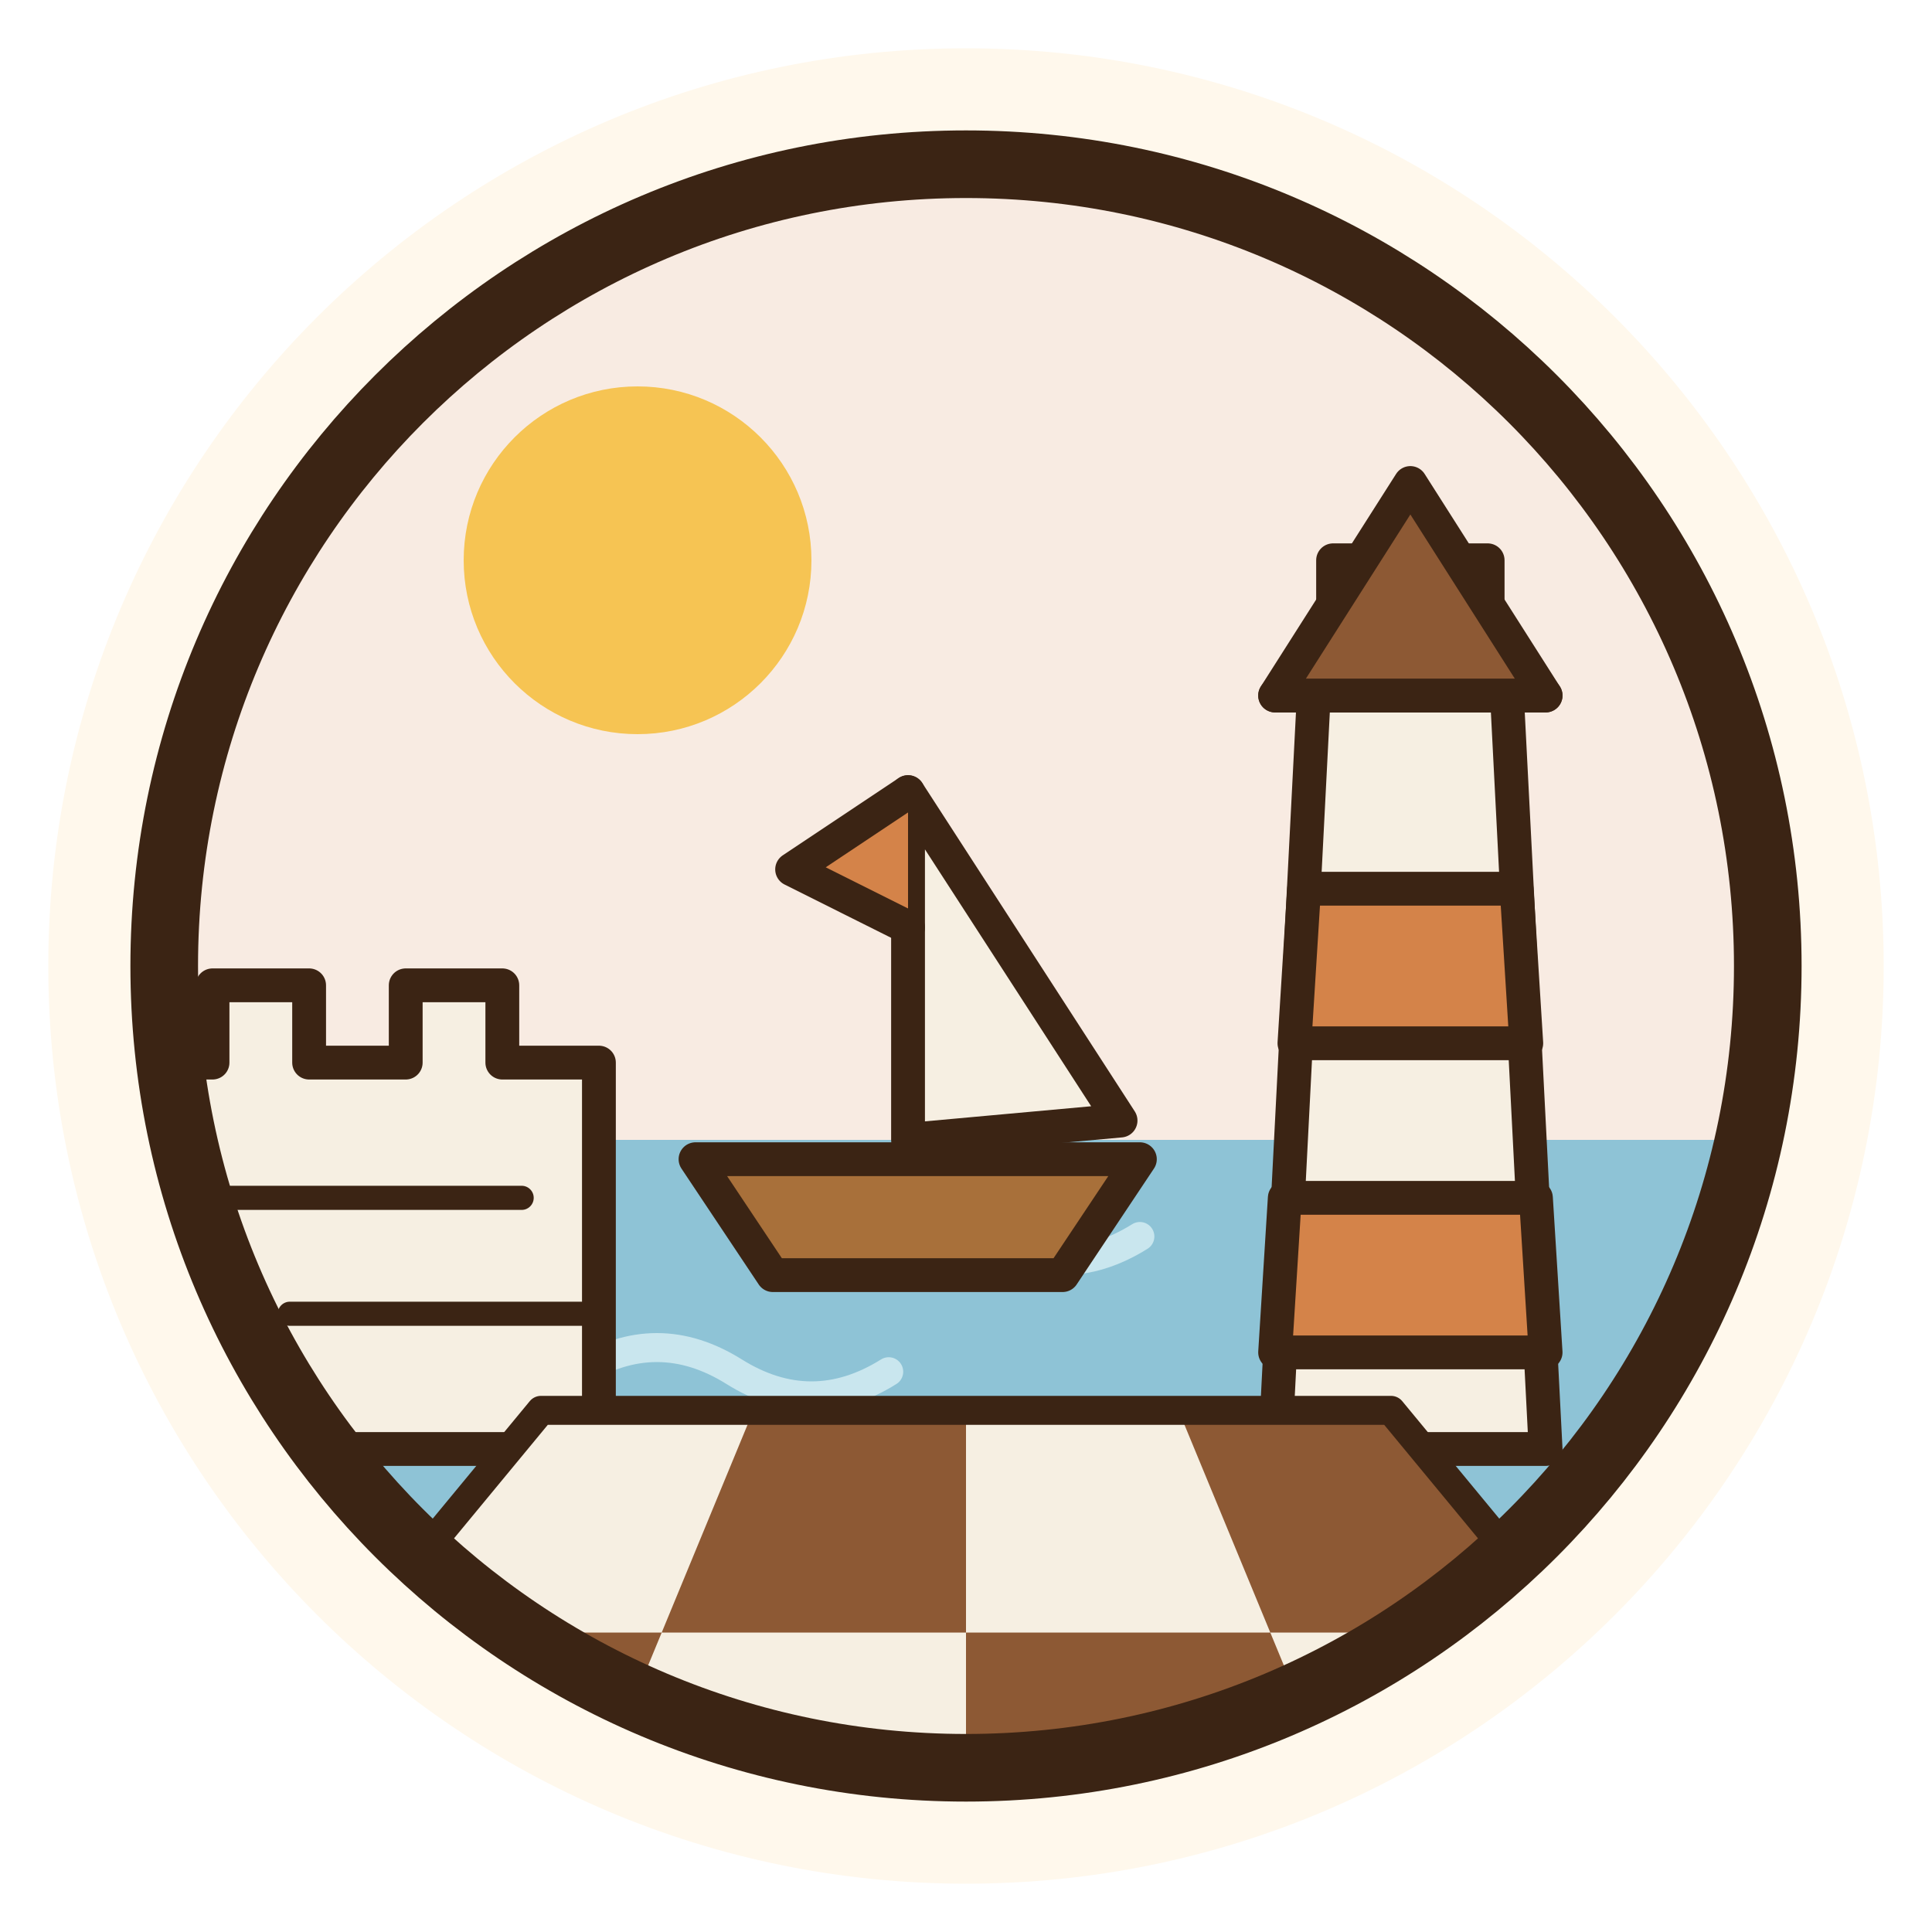
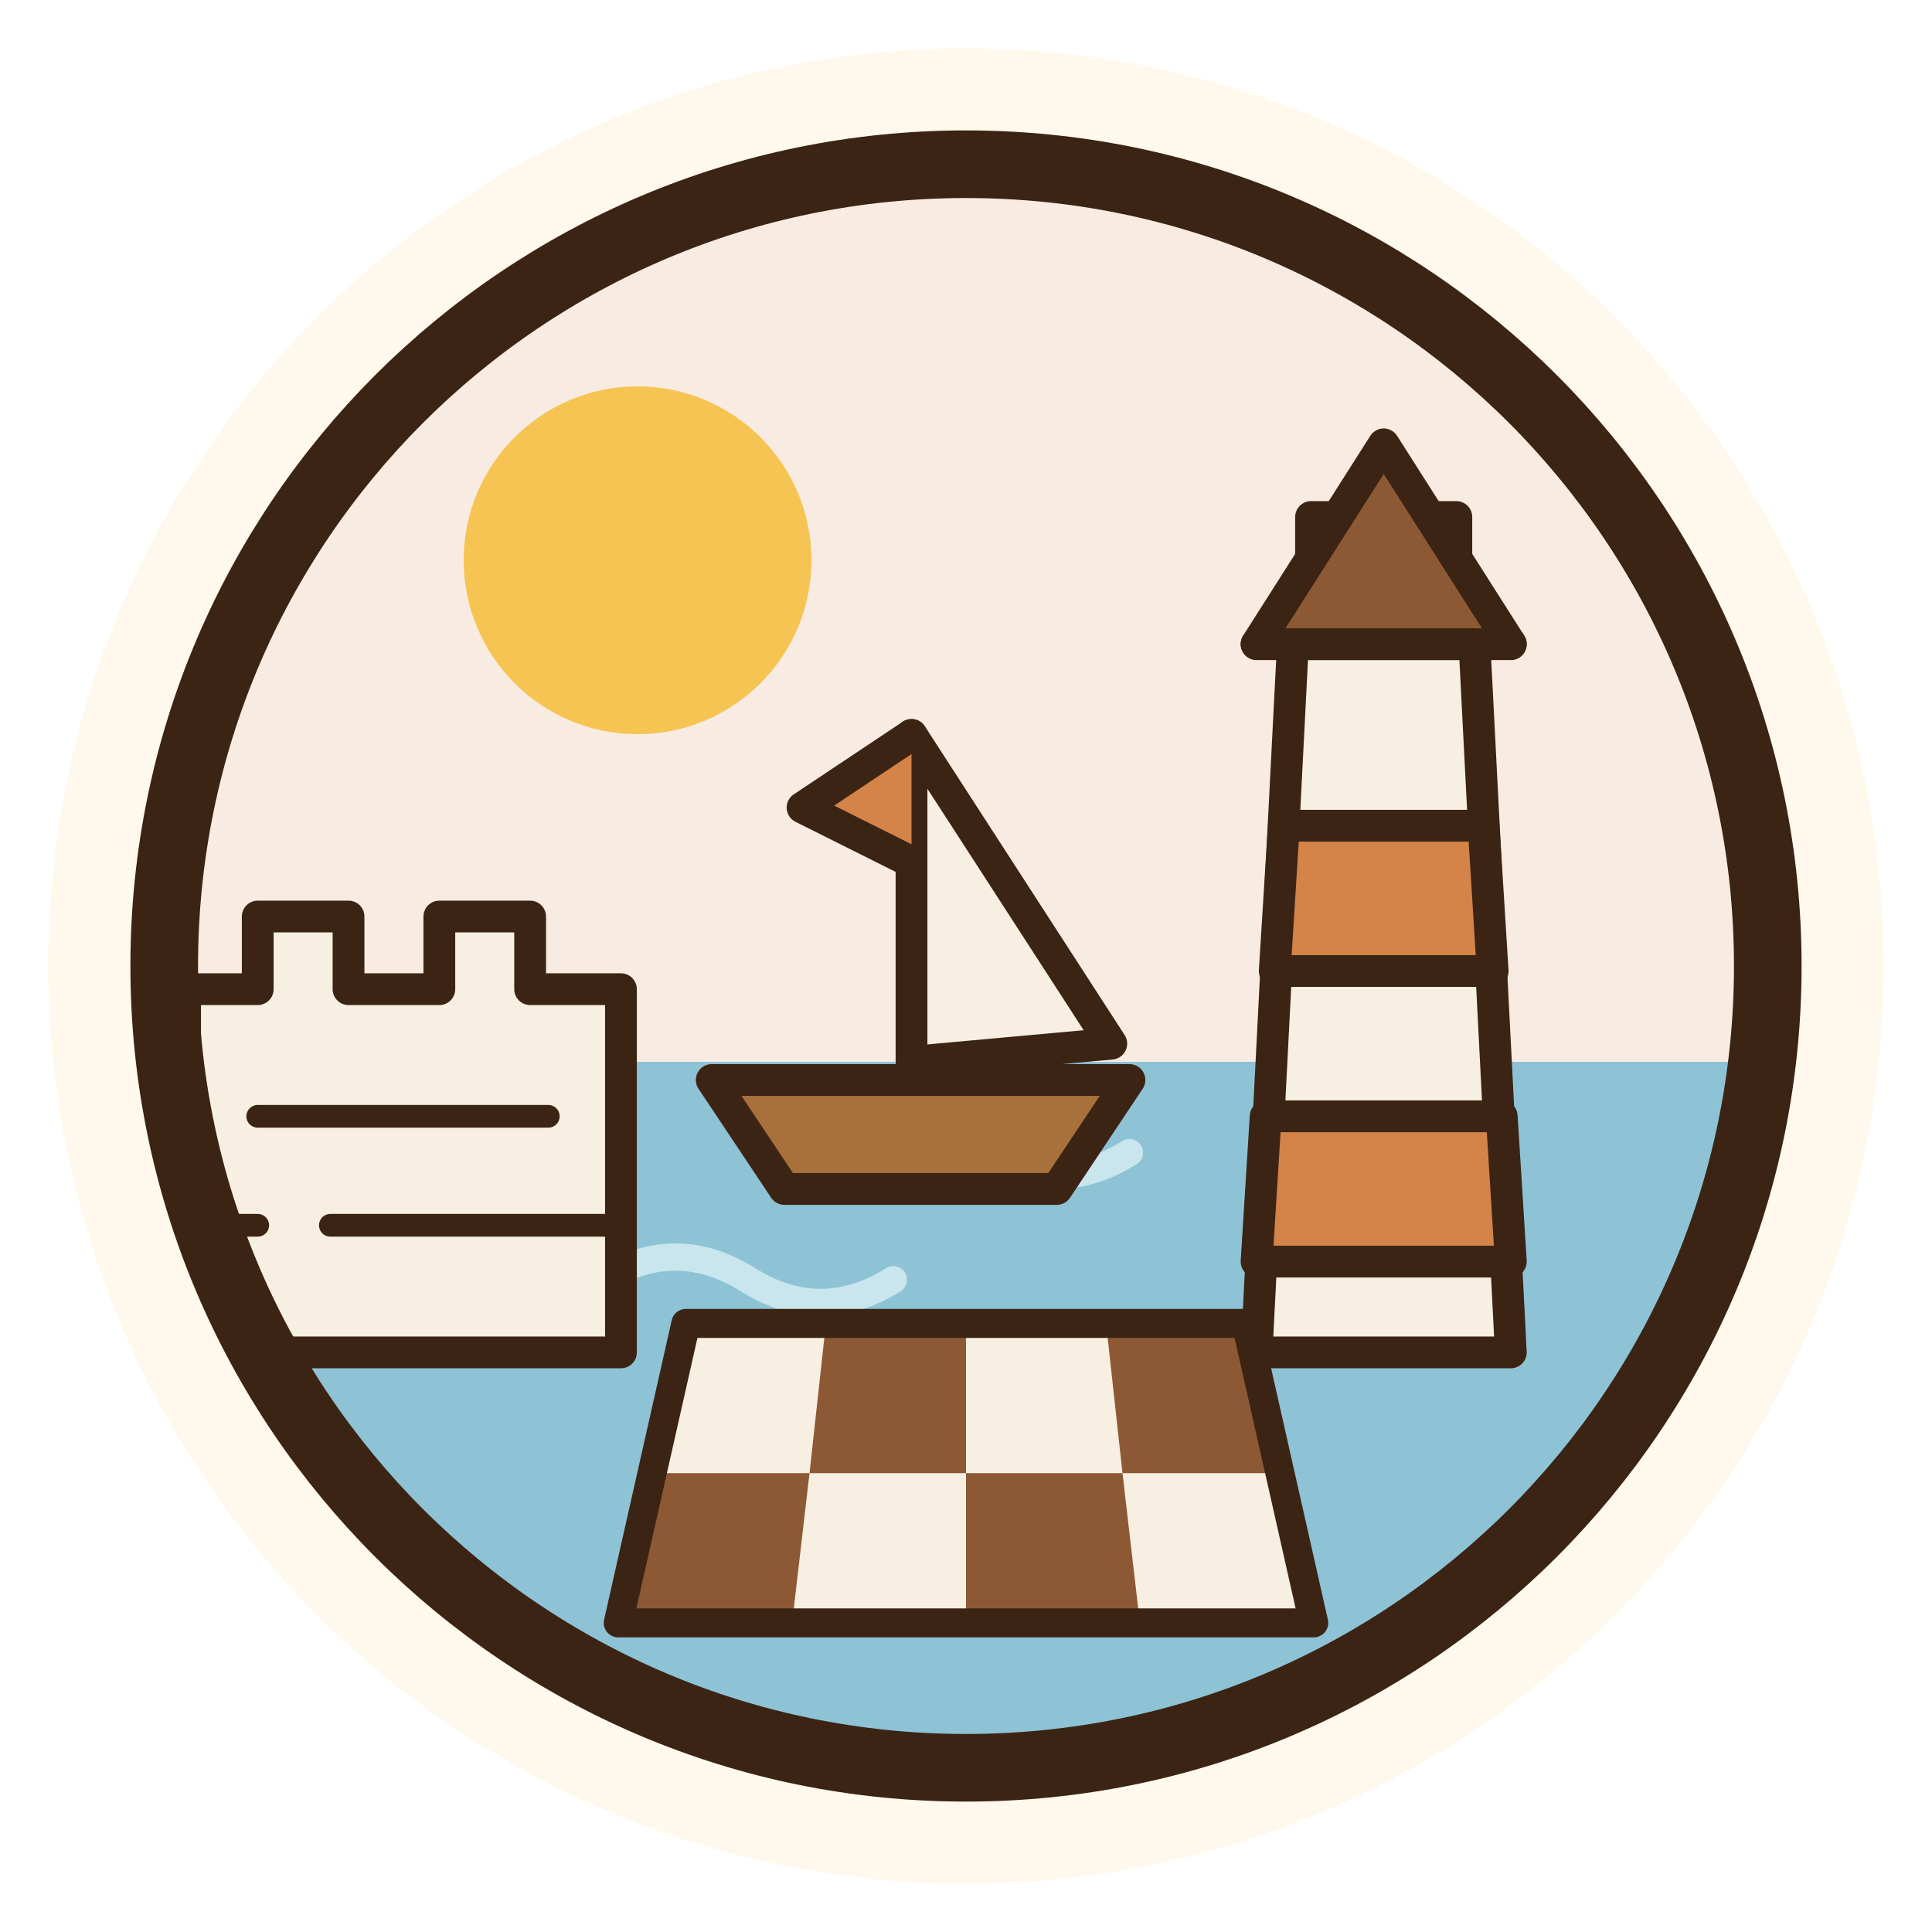
<svg xmlns="http://www.w3.org/2000/svg" viewBox="0 0 200 200" role="img" aria-labelledby="t">
  <defs>
    <clipPath id="c">
      <circle cx="100" cy="100" r="82" />
    </clipPath>
  </defs>
  <circle cx="100" cy="100" r="95" fill="#fff8ec" />
  <g clip-path="url(#c)">
    <rect width="200" height="200" fill="#f8ebe2" />
    <circle cx="66" cy="58" r="18" fill="#f6c453" />
-     <g stroke="#3b2414" stroke-width="3.5" stroke-linejoin="round" stroke-linecap="round">
-       <path d="M0 118H200V200H0Z" fill="#8ec3d6" stroke="none" />
-       <path d="M86 128q8-5 16 0t16 0M60 142q8-5 16 0t16 0" fill="none" stroke="#c9e6ee" stroke-width="3" />
-       <path d="M14 150V110H22V102H32V110H42V102H52V110H62V150Z" fill="#f6efe2" />
-       <path d="M22 124H54M30 136H62M14 136H22" fill="none" stroke-width="2.5" />
-       <path d="M132 150L136 72H156L160 150Z" fill="#f6efe2" />
-       <path d="M135 92H157L158 108H134ZM133 124H159L160 140H132Z" fill="#d48349" />
-       <path d="M132 72H160L146 54Z" fill="#8d5934" />
-       <rect x="138" y="58" width="16" height="14" fill="#f0b429" />
-       <path d="M132 72H160L146 50Z" fill="#8d5934" />
-       <path d="M72 120H118L110 132H80Z" fill="#a8703a" />
-       <path d="M94 118V82L116 116Z" fill="#f6efe2" />
-       <path d="M94 82L82 90L94 96" fill="#d48349" />
+     <g transform="translate(100 140) scale(.94) translate(-100 -150)">
+       <g stroke="#3b2414" stroke-width="3.5" stroke-linejoin="round" stroke-linecap="round">
+         <path d="M0 118H200V200H0Z" fill="#8ec3d6" stroke="none" />
+         <path d="M86 128q8-5 16 0t16 0M60 142q8-5 16 0t16 0" fill="none" stroke="#c9e6ee" stroke-width="3" />
+         <path d="M14 150V110H22V102H32V110H42V102H52V110H62V150Z" fill="#f6efe2" />
+         <path d="M22 124H54M30 136H62M14 136H22" fill="none" stroke-width="2.5" />
+         <path d="M132 150L136 72H156L160 150Z" fill="#f6efe2" />
+         <path d="M135 92H157L158 108H134ZM133 124H159L160 140H132Z" fill="#d48349" />
+         <path d="M132 72H160L146 54Z" fill="#8d5934" />
+         <rect x="138" y="58" width="16" height="14" fill="#f0b429" />
+         <path d="M132 72H160L146 50Z" fill="#8d5934" />
+         <path d="M72 120H118L110 132H80Z" fill="#a8703a" />
+         <path d="M94 118V82L116 116Z" fill="#f6efe2" />
+         <path d="M94 82L82 90L94 96" fill="#d48349" />
+       </g>
    </g>
-     <path d="M56.0 146.0L144.0 146.0L182.0 192.0L18.0 192.0Z" fill="#f6efe2" />
-     <path d="M78.0 146.0L100.0 146.0L100.0 169.0L68.5 169.0ZM122.0 146.0L144.0 146.0L163.0 169.0L131.5 169.0ZM37.0 169.0L68.5 169.0L59.0 192.0L18.0 192.0ZM100.0 169.0L131.5 169.0L141.0 192.0L100.0 192.0Z" fill="#8d5934" />
-     <path d="M56.0 146.0L144.0 146.0L182.0 192.0L18.0 192.0Z" fill="none" stroke="#3b2414" stroke-width="3" stroke-linejoin="round" />
+     <path d="M71.0 137.0L129.0 137.0L136.0 168.0L64.0 168.0Z" fill="#f6efe2" />
+     <path d="M85.5 137.0L100.0 137.0L100.0 152.5L83.8 152.5ZM114.5 137.0L129.0 137.0L132.5 152.5L116.2 152.5ZM67.5 152.5L83.8 152.5L82.0 168.0L64.0 168.0ZM100.0 152.5L116.2 152.5L118.0 168.0L100.0 168.0Z" fill="#8d5934" />
+     <path d="M71.0 137.0L129.0 137.0L136.0 168.0L64.0 168.0Z" fill="none" stroke="#3b2414" stroke-width="3" stroke-linejoin="round" />
  </g>
  <circle cx="100" cy="100" r="83" fill="none" stroke="#3b2414" stroke-width="7" />
</svg>
